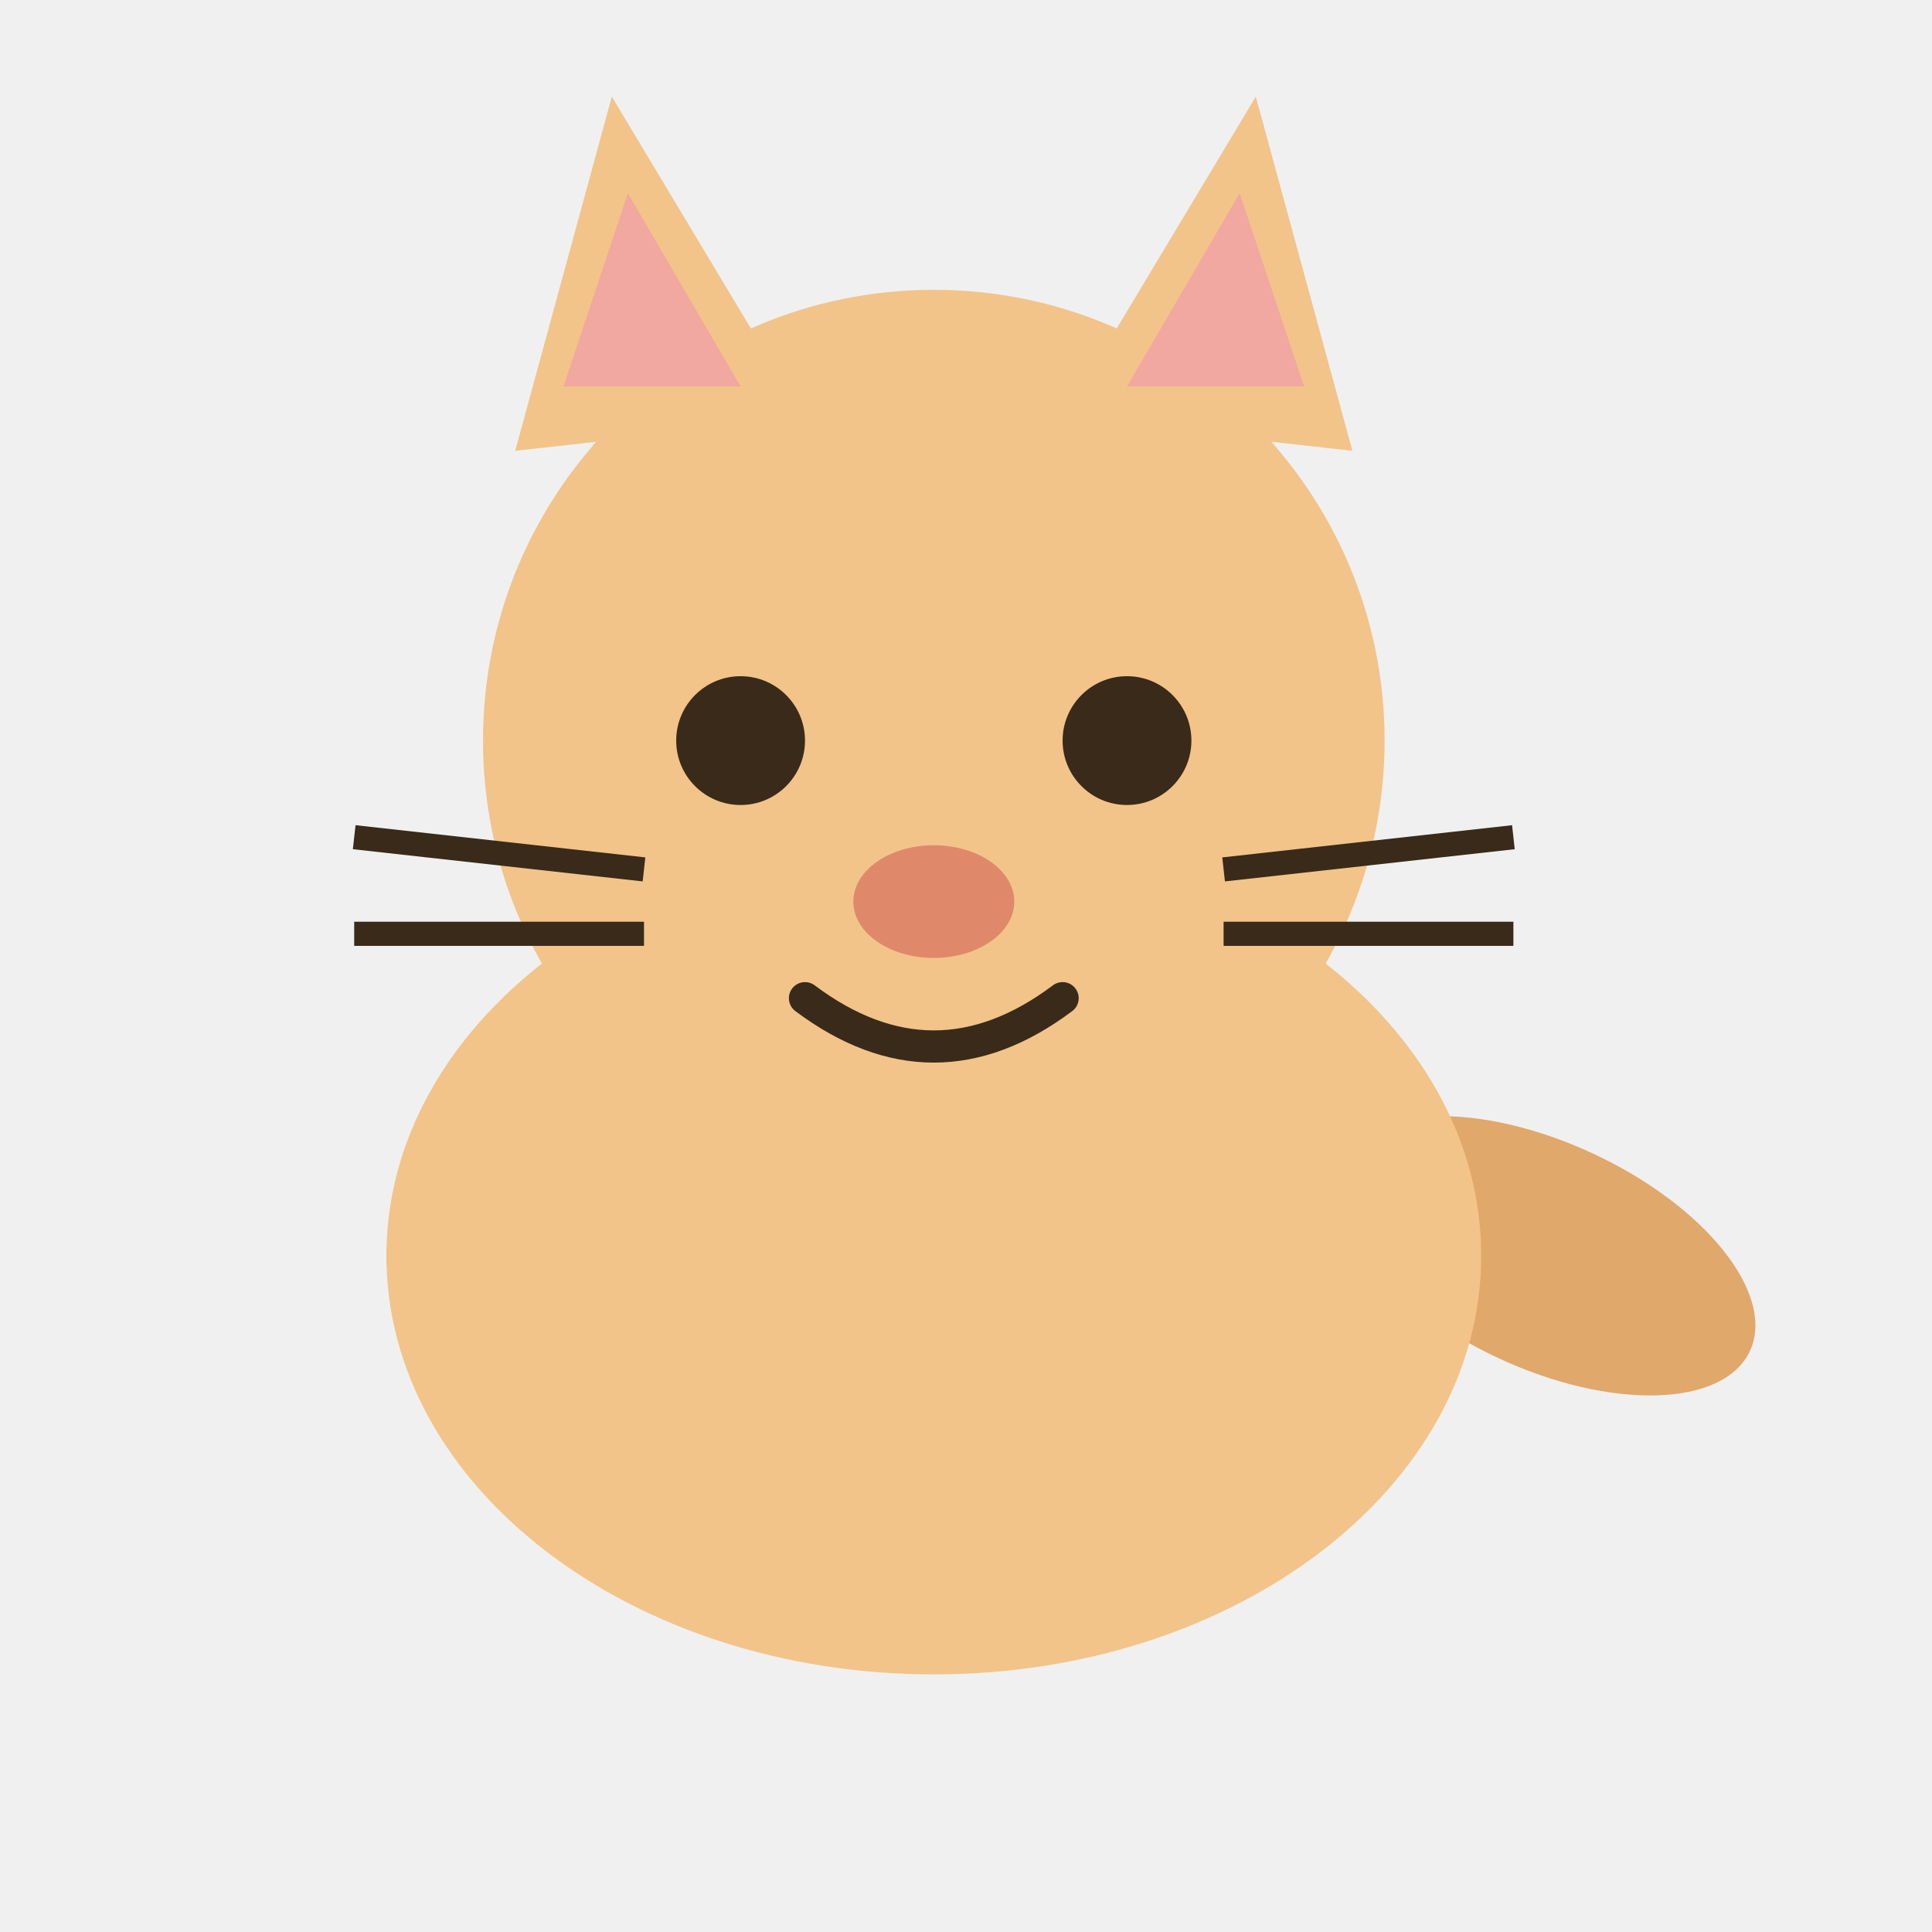
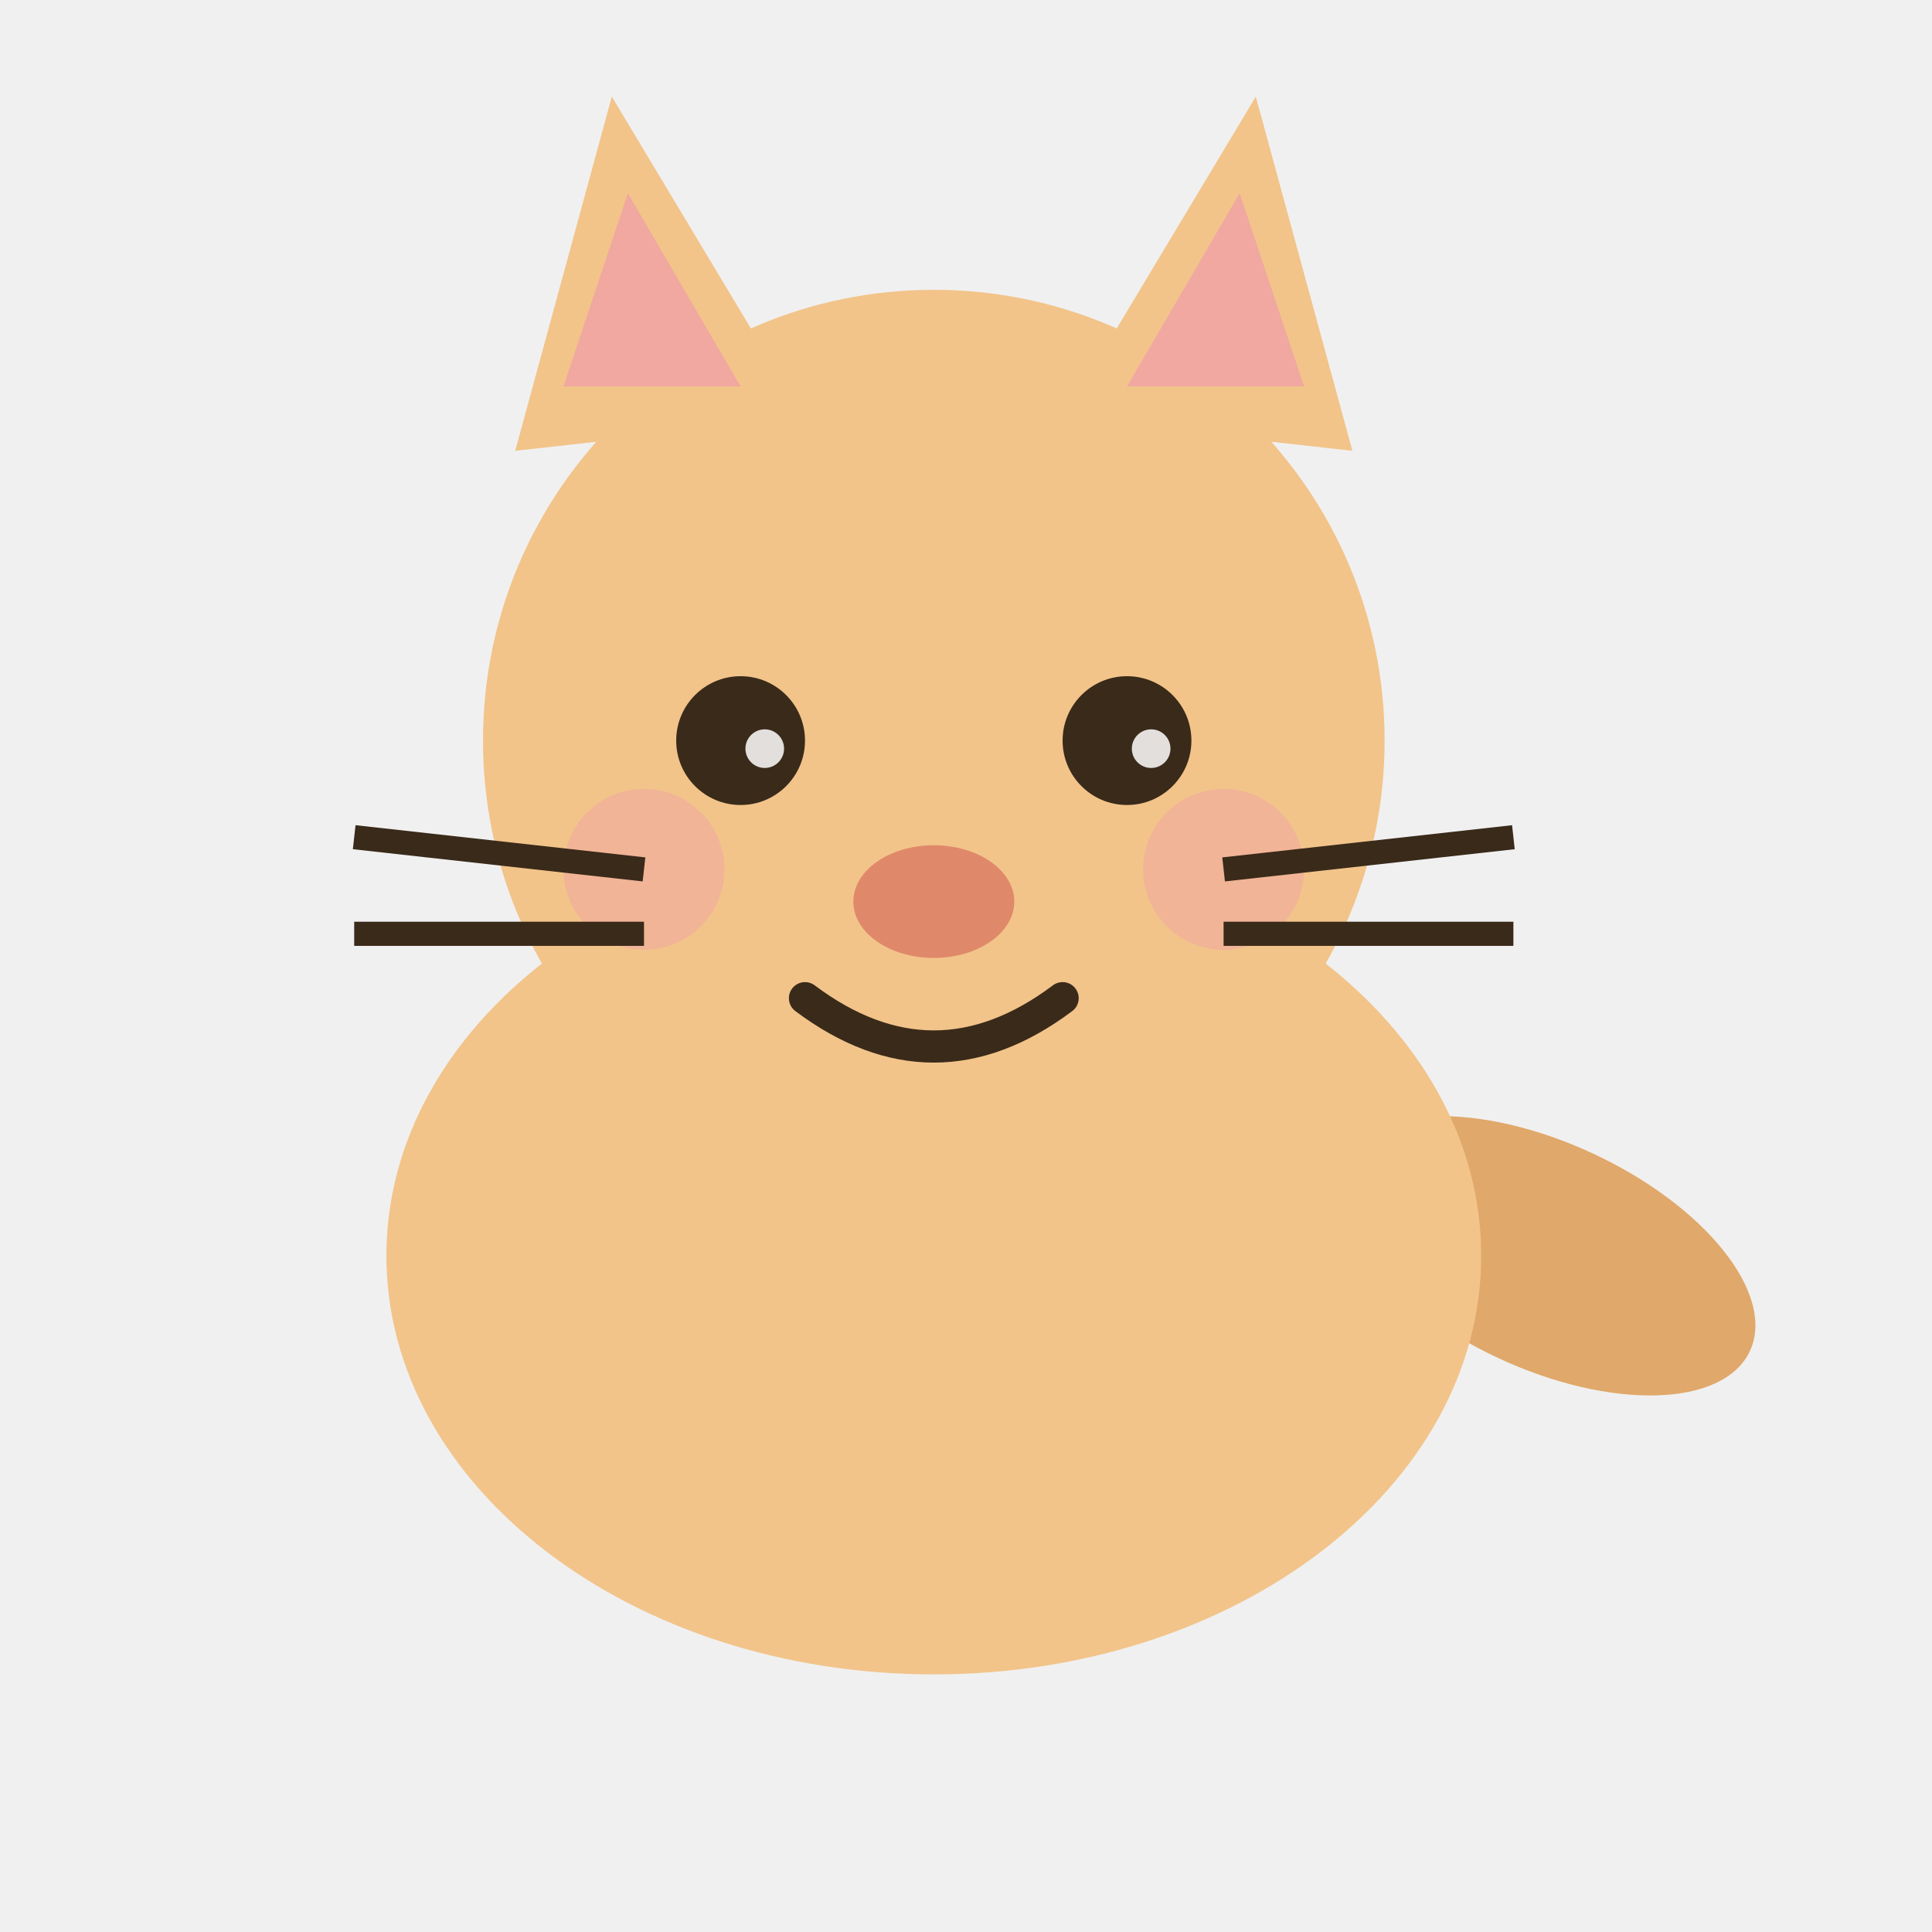
<svg xmlns="http://www.w3.org/2000/svg" viewBox="0 0 120 120" role="img" aria-label="Friendly cat buddy">
  <style>
    .ear, .tail, .whisker, .eye { transform-box: fill-box; transform-origin: center; }
    .idle .tail { animation: sway 2.4s ease-in-out infinite; }
    .idle .eye { animation: blink 4s step-end infinite; }
    .listening .ear { animation: perk 0.7s ease-in-out infinite; }
    .listening .whisker { animation: twitch 0.5s ease-in-out infinite; }
    .cheer .body { animation: hop 0.55s ease; }
    .cheer .tail { animation: sway 0.35s ease-in-out infinite; }
    .encourage .body { animation: nod 1s ease-in-out infinite; }
    @keyframes sway { 0%,100%{transform:rotate(-8deg)} 50%{transform:rotate(10deg)} }
    @keyframes blink { 0%,90%,100%{transform:scaleY(1)} 92%{transform:scaleY(0.1)} }
    @keyframes perk { 0%,100%{transform:rotate(0)} 50%{transform:rotate(-8deg)} }
    @keyframes twitch { 0%,100%{transform:rotate(0)} 50%{transform:rotate(6deg)} }
    @keyframes hop { 0%{transform:translateY(0)} 40%{transform:translateY(-10px)} 100%{transform:translateY(0)} }
    @keyframes nod { 0%,100%{transform:translateY(0)} 50%{transform:translateY(3px)} }
  </style>
  <g class="buddy-root idle">
    <ellipse class="tail" cx="96" cy="78" rx="14" ry="7" fill="#e0a86a" transform="rotate(25 96 78)" />
    <g class="body">
      <ellipse cx="58" cy="78" rx="34" ry="26" fill="#f2c48a" />
      <circle cx="58" cy="46" r="28" fill="#f2c48a" />
      <polygon class="ear" points="32,28 38,6 50,26" fill="#f2c48a" />
      <polygon class="ear" points="84,28 78,6 66,26" fill="#f2c48a" />
      <polygon points="35,24 39,12 46,24" fill="#f0a8a0" />
      <polygon points="81,24 77,12 70,24" fill="#f0a8a0" />
      <circle class="eye" cx="46" cy="46" r="4" fill="#3a2a1a" />
      <circle class="eye" cx="70" cy="46" r="4" fill="#3a2a1a" />
+       <circle cx="40" cy="54" r="5" fill="#f0a8a0" opacity="0.55" />
+       <circle cx="76" cy="54" r="5" fill="#f0a8a0" opacity="0.55" />
      <ellipse cx="58" cy="56" rx="5" ry="3.5" fill="#e0896a" />
      <path d="M50 62 Q58 68 66 62" stroke="#3a2a1a" stroke-width="2" fill="none" stroke-linecap="round" />
+       <circle cx="47.5" cy="46.5" r="1.2" fill="#fff" opacity="0.85" />
+       <circle cx="71.5" cy="46.5" r="1.2" fill="#fff" opacity="0.85" />
      <line class="whisker" x1="22" y1="52" x2="40" y2="54" stroke="#3a2a1a" stroke-width="1.5" />
      <line class="whisker" x1="22" y1="58" x2="40" y2="58" stroke="#3a2a1a" stroke-width="1.5" />
      <line class="whisker" x1="76" y1="54" x2="94" y2="52" stroke="#3a2a1a" stroke-width="1.5" />
      <line class="whisker" x1="76" y1="58" x2="94" y2="58" stroke="#3a2a1a" stroke-width="1.5" />
    </g>
  </g>
</svg>
